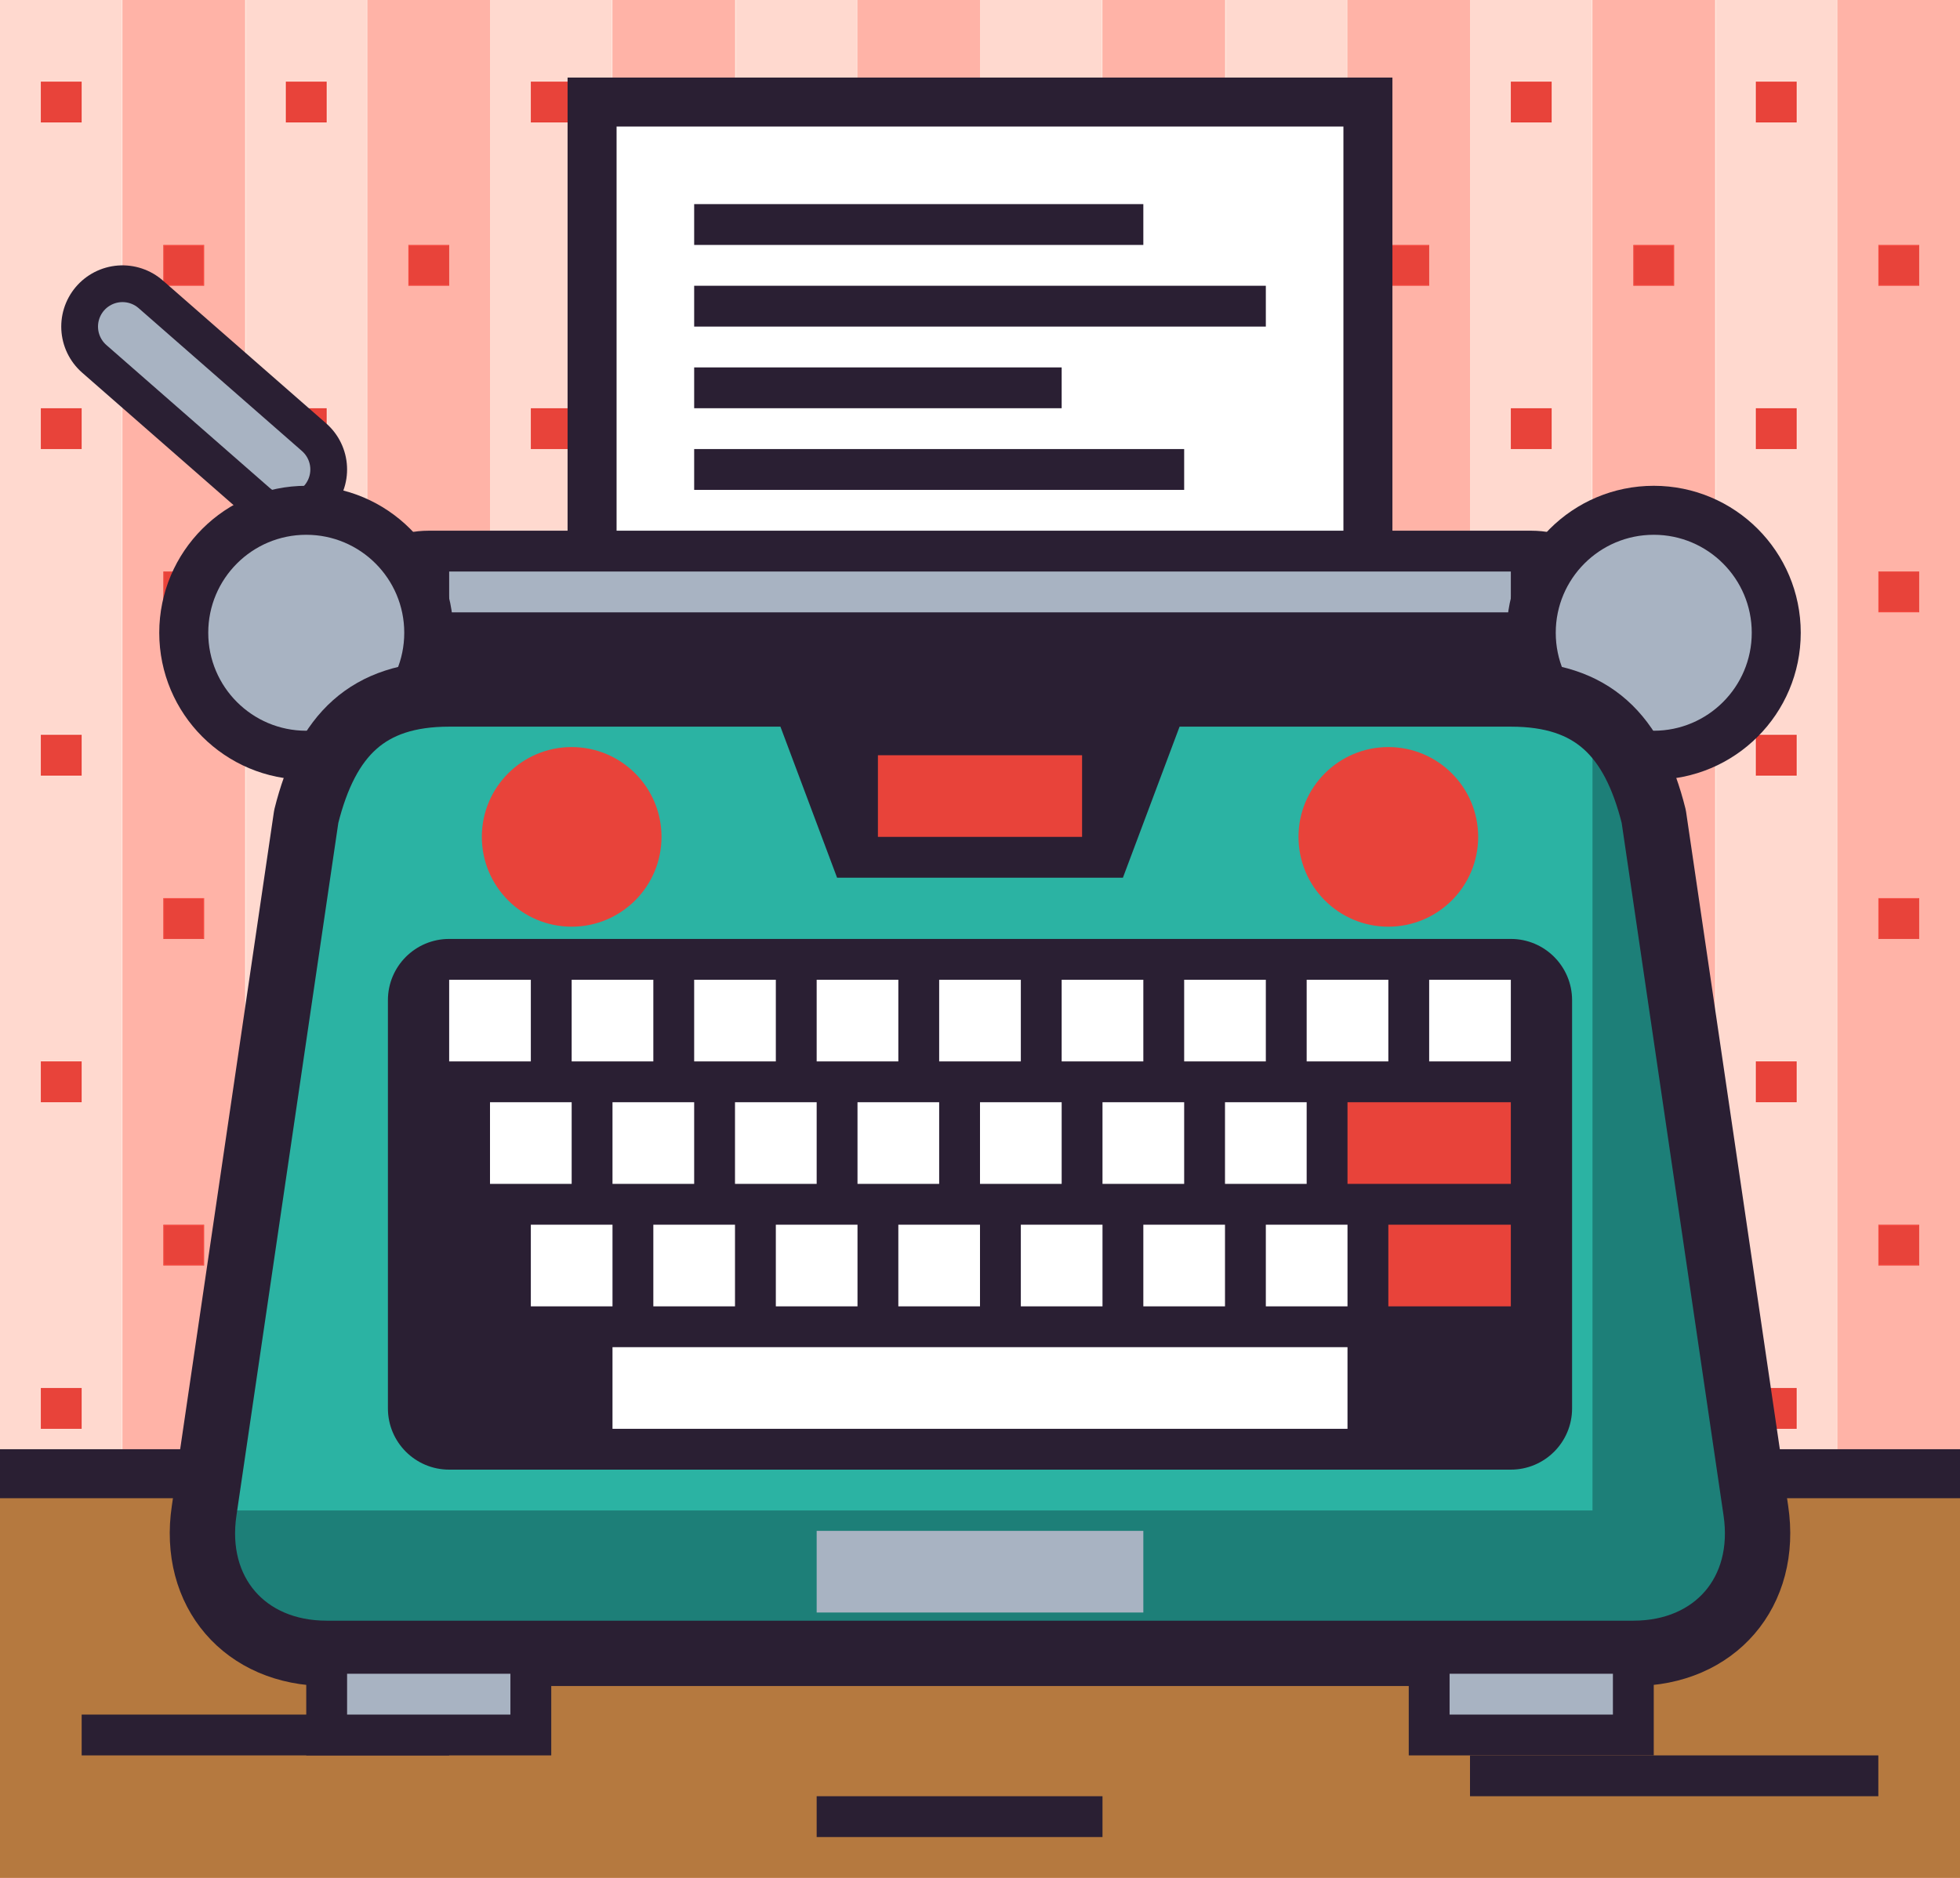
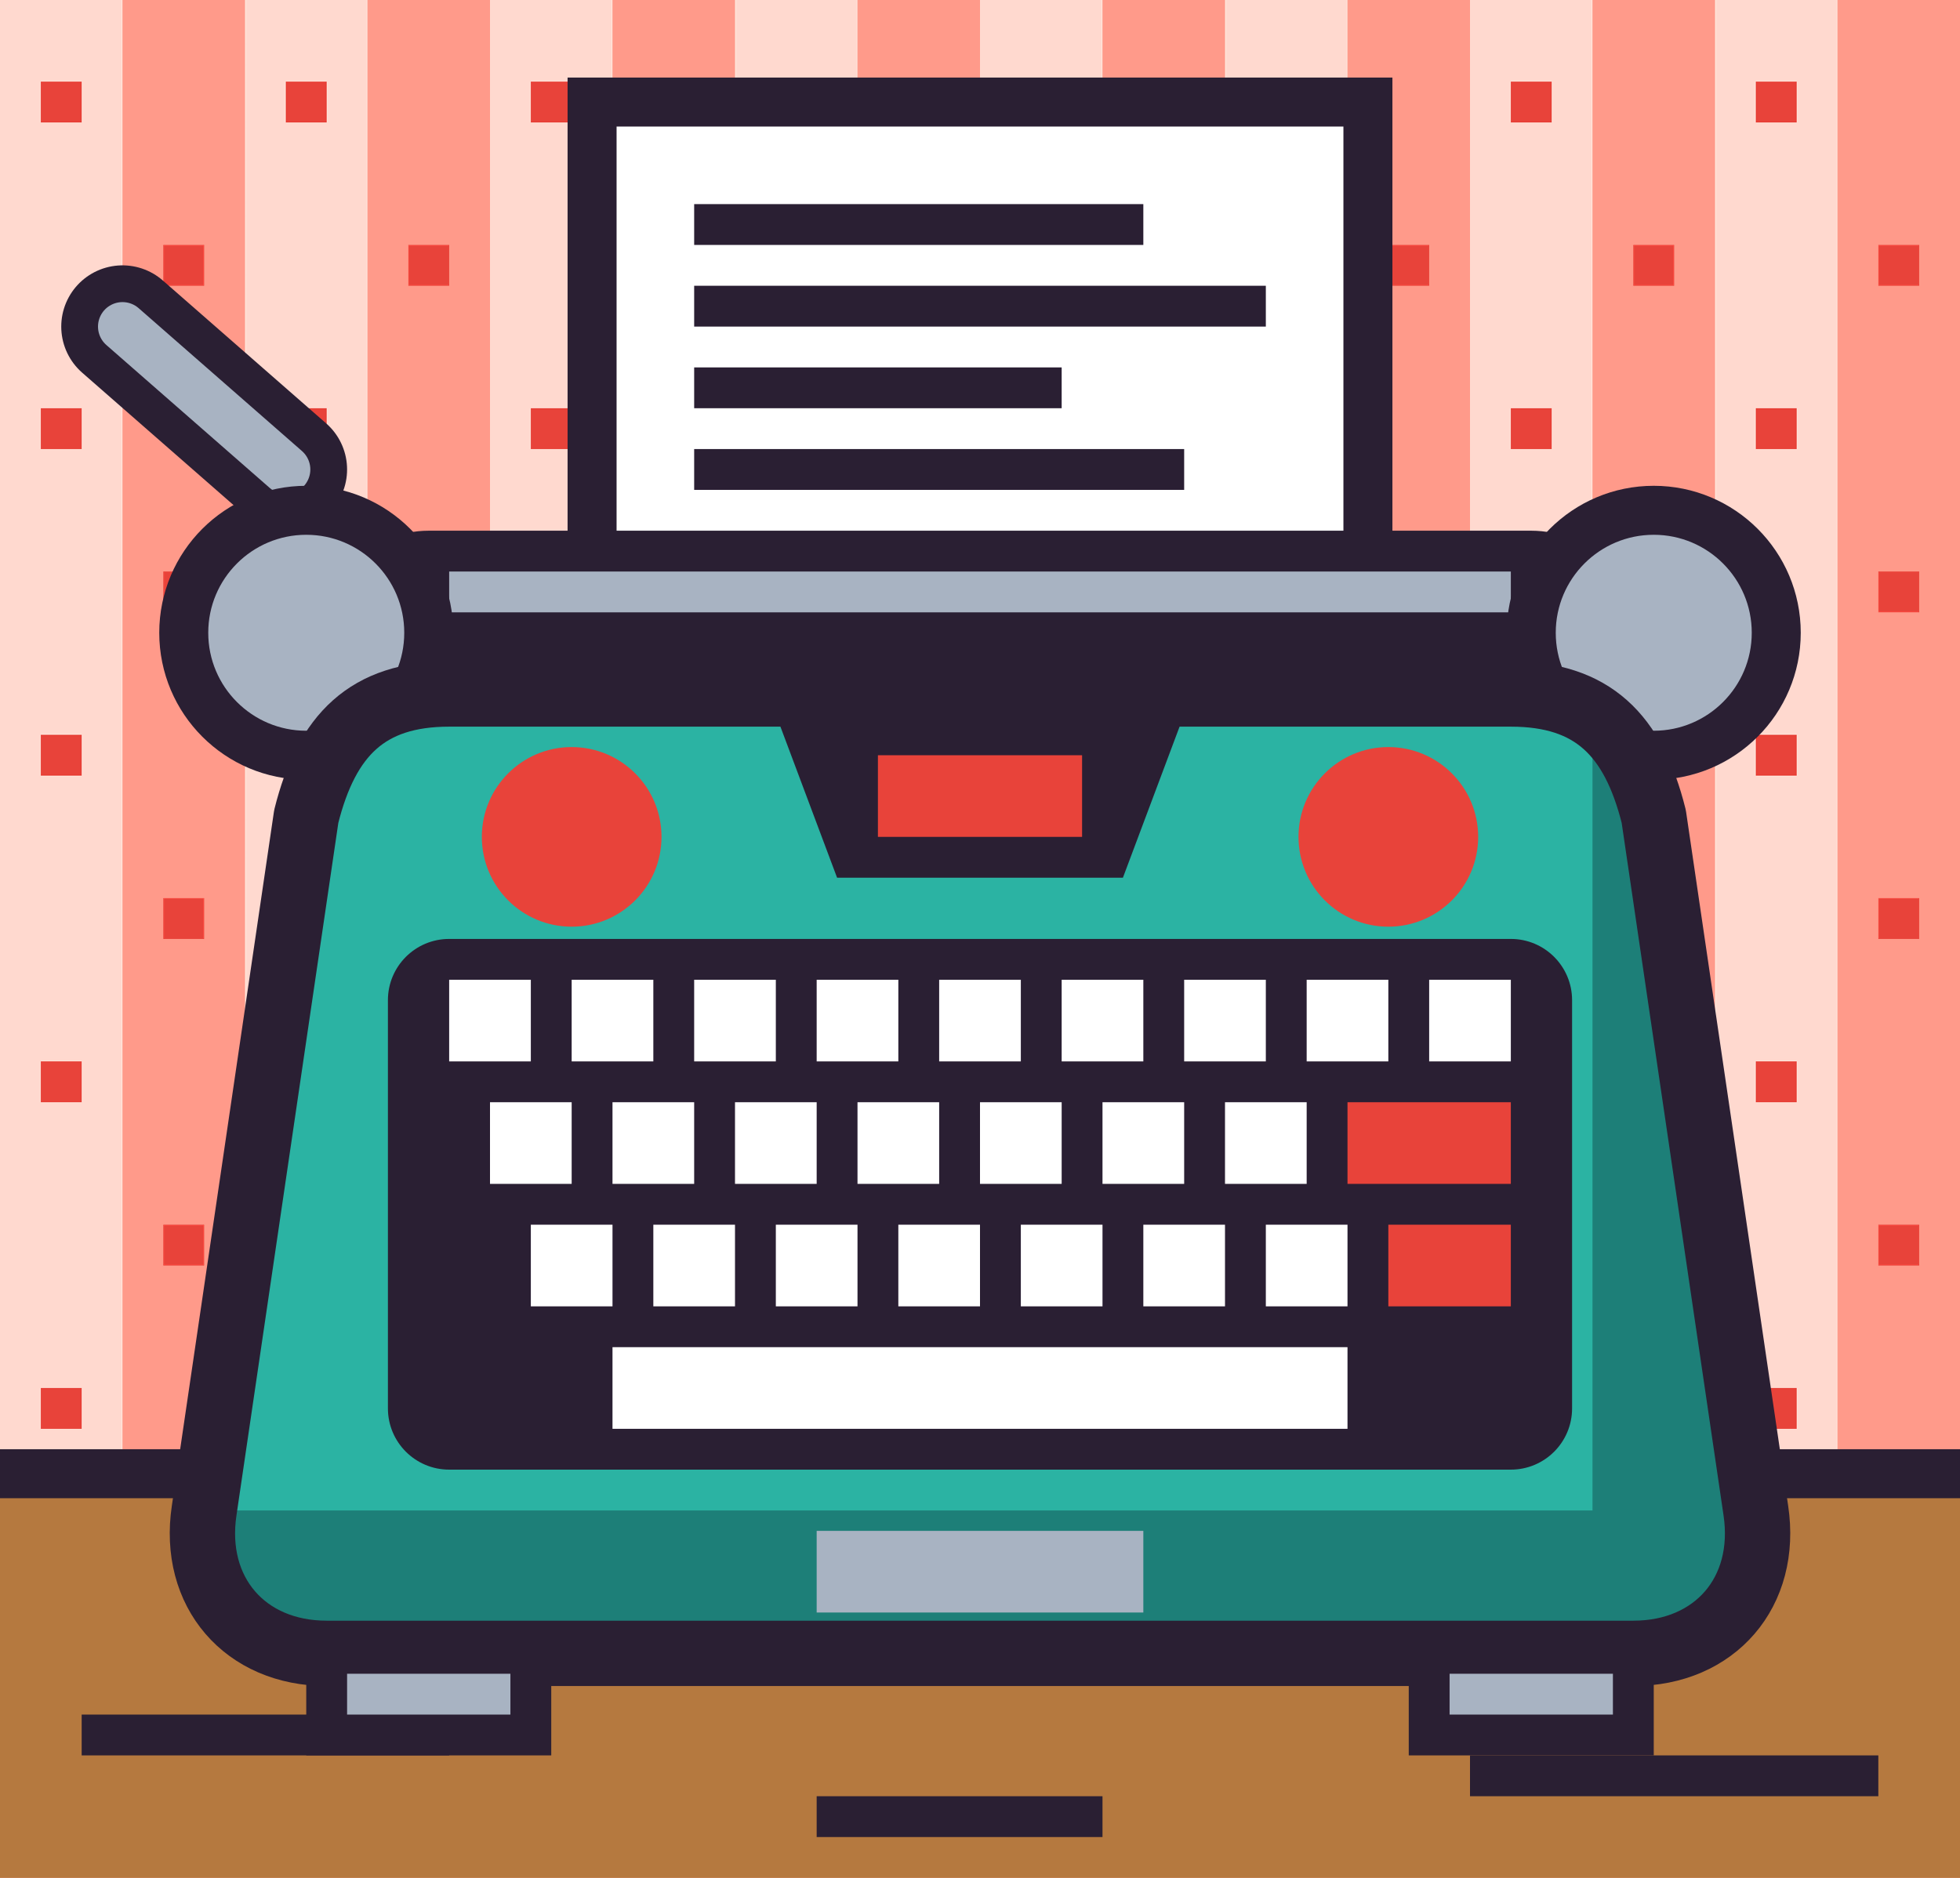
<svg xmlns="http://www.w3.org/2000/svg" viewBox="0 0 48 46" width="48" height="46">
  <defs>
    <pattern id="stripes" width="6" height="8" patternUnits="userSpaceOnUse">
      <rect width="3" height="8" fill="#ffd9cf" />
      <rect x="1" y="2" width="1" height="1" fill="#e8433a" />
      <rect x="4" y="6" width="1" height="1" fill="#e8433a" />
    </pattern>
    <path id="body" d="M11,17 L37,17 C39,17 40,18 40.5,20 L43,37 C43.3,39 42,40.5 40,40.5 L8,40.5 C6,40.5 4.7,39 5,37 L7.5,20 C8,18 9,17 11,17 Z" />
    <clipPath id="bodyClip">
      <path d="M11,17 L37,17 C39,17 40,18 40.5,20 L43,37 C43.3,39 42,40.5 40,40.5 L8,40.5 C6,40.5 4.7,39 5,37 L7.5,20 C8,18 9,17 11,17 Z" />
    </clipPath>
  </defs>
-   <rect width="48" height="46" fill="#ffb3a7" />
+   <rect width="48" height="46" fill="#ff9a8a" />
  <rect width="48" height="36" fill="url(#stripes)" />
  <rect y="36" width="48" height="10" fill="#b5793f" />
  <rect y="35.5" width="48" height="1.2" fill="#2a1f33" />
  <g fill="#2a1f33">
    <rect x="2" y="42" width="9" height="1" />
    <rect x="36" y="43" width="10" height="1" />
    <rect x="20" y="44" width="7" height="1" />
  </g>
  <rect x="14.5" y="2.5" width="19" height="14" fill="#ffffff" stroke="#2a1f33" stroke-width="1.2" />
  <g fill="#2a1f33">
    <rect x="17" y="5" width="11" height="1" />
    <rect x="17" y="7" width="14" height="1" />
    <rect x="17" y="9" width="9" height="1" />
    <rect x="17" y="11" width="12" height="1" />
  </g>
  <path d="M7,11.5 L3,8" stroke="#2a1f33" stroke-width="3" stroke-linecap="round" />
  <path d="M7,11.5 L3,8" stroke="#a8b3c2" stroke-width="1.2" stroke-linecap="round" />
  <rect x="8" y="13" width="32" height="5" rx="2.5" fill="#2a1f33" />
  <rect x="11" y="14" width="26" height="1" fill="#a8b3c2" />
  <g fill="#a8b3c2" stroke="#2a1f33" stroke-width="1.2">
    <circle cx="7.5" cy="15.5" r="3" />
    <circle cx="40.5" cy="15.5" r="3" />
  </g>
  <use href="#body" fill="#2bb3a3" />
  <g clip-path="url(#bodyClip)">
    <rect x="0" y="37" width="48" height="5" fill="#1d7f78" />
    <rect x="39" y="17" width="9" height="25" fill="#1d7f78" />
  </g>
  <use href="#body" fill="none" stroke="#2a1f33" stroke-width="1.6" stroke-linejoin="round" />
  <path d="M19,17.5 L29,17.5 L27.5,21.5 L20.5,21.5 Z" fill="#2a1f33" />
  <rect x="21.5" y="18.5" width="5" height="2" fill="#e8433a" />
  <g fill="#e8433a">
    <circle cx="14" cy="20.5" r="2.2" />
    <circle cx="34" cy="20.5" r="2.2" />
  </g>
  <rect x="20" y="37.5" width="8" height="2" fill="#a8b3c2" />
  <g fill="#a8b3c2" stroke="#2a1f33" stroke-width="1">
    <rect x="8" y="40.5" width="5" height="2" />
    <rect x="35" y="40.5" width="5" height="2" />
  </g>
  <rect x="9.5" y="23" width="29" height="13" rx="1.5" fill="#2a1f33" />
  <g fill="#ffffff">
    <rect x="11" y="24" width="2" height="2" />
    <rect x="14" y="24" width="2" height="2" />
    <rect x="17" y="24" width="2" height="2" />
    <rect x="20" y="24" width="2" height="2" />
    <rect x="23" y="24" width="2" height="2" />
    <rect x="26" y="24" width="2" height="2" />
    <rect x="29" y="24" width="2" height="2" />
    <rect x="32" y="24" width="2" height="2" />
    <rect x="35" y="24" width="2" height="2" />
    <rect x="15" y="27" width="2" height="2" />
    <rect x="18" y="27" width="2" height="2" />
    <rect x="21" y="27" width="2" height="2" />
    <rect x="24" y="27" width="2" height="2" />
    <rect x="27" y="27" width="2" height="2" />
    <rect x="12" y="27" width="2" height="2" />
    <rect x="30" y="27" width="2" height="2" />
    <rect x="16" y="30" width="2" height="2" />
    <rect x="19" y="30" width="2" height="2" />
    <rect x="22" y="30" width="2" height="2" />
    <rect x="25" y="30" width="2" height="2" />
    <rect x="28" y="30" width="2" height="2" />
    <rect x="13" y="30" width="2" height="2" />
    <rect x="31" y="30" width="2" height="2" />
    <rect x="15" y="33" width="18" height="2" />
  </g>
  <rect x="33" y="27" width="4" height="2" fill="#e8433a" />
  <rect x="34" y="30" width="3" height="2" fill="#e8433a" />
</svg>
